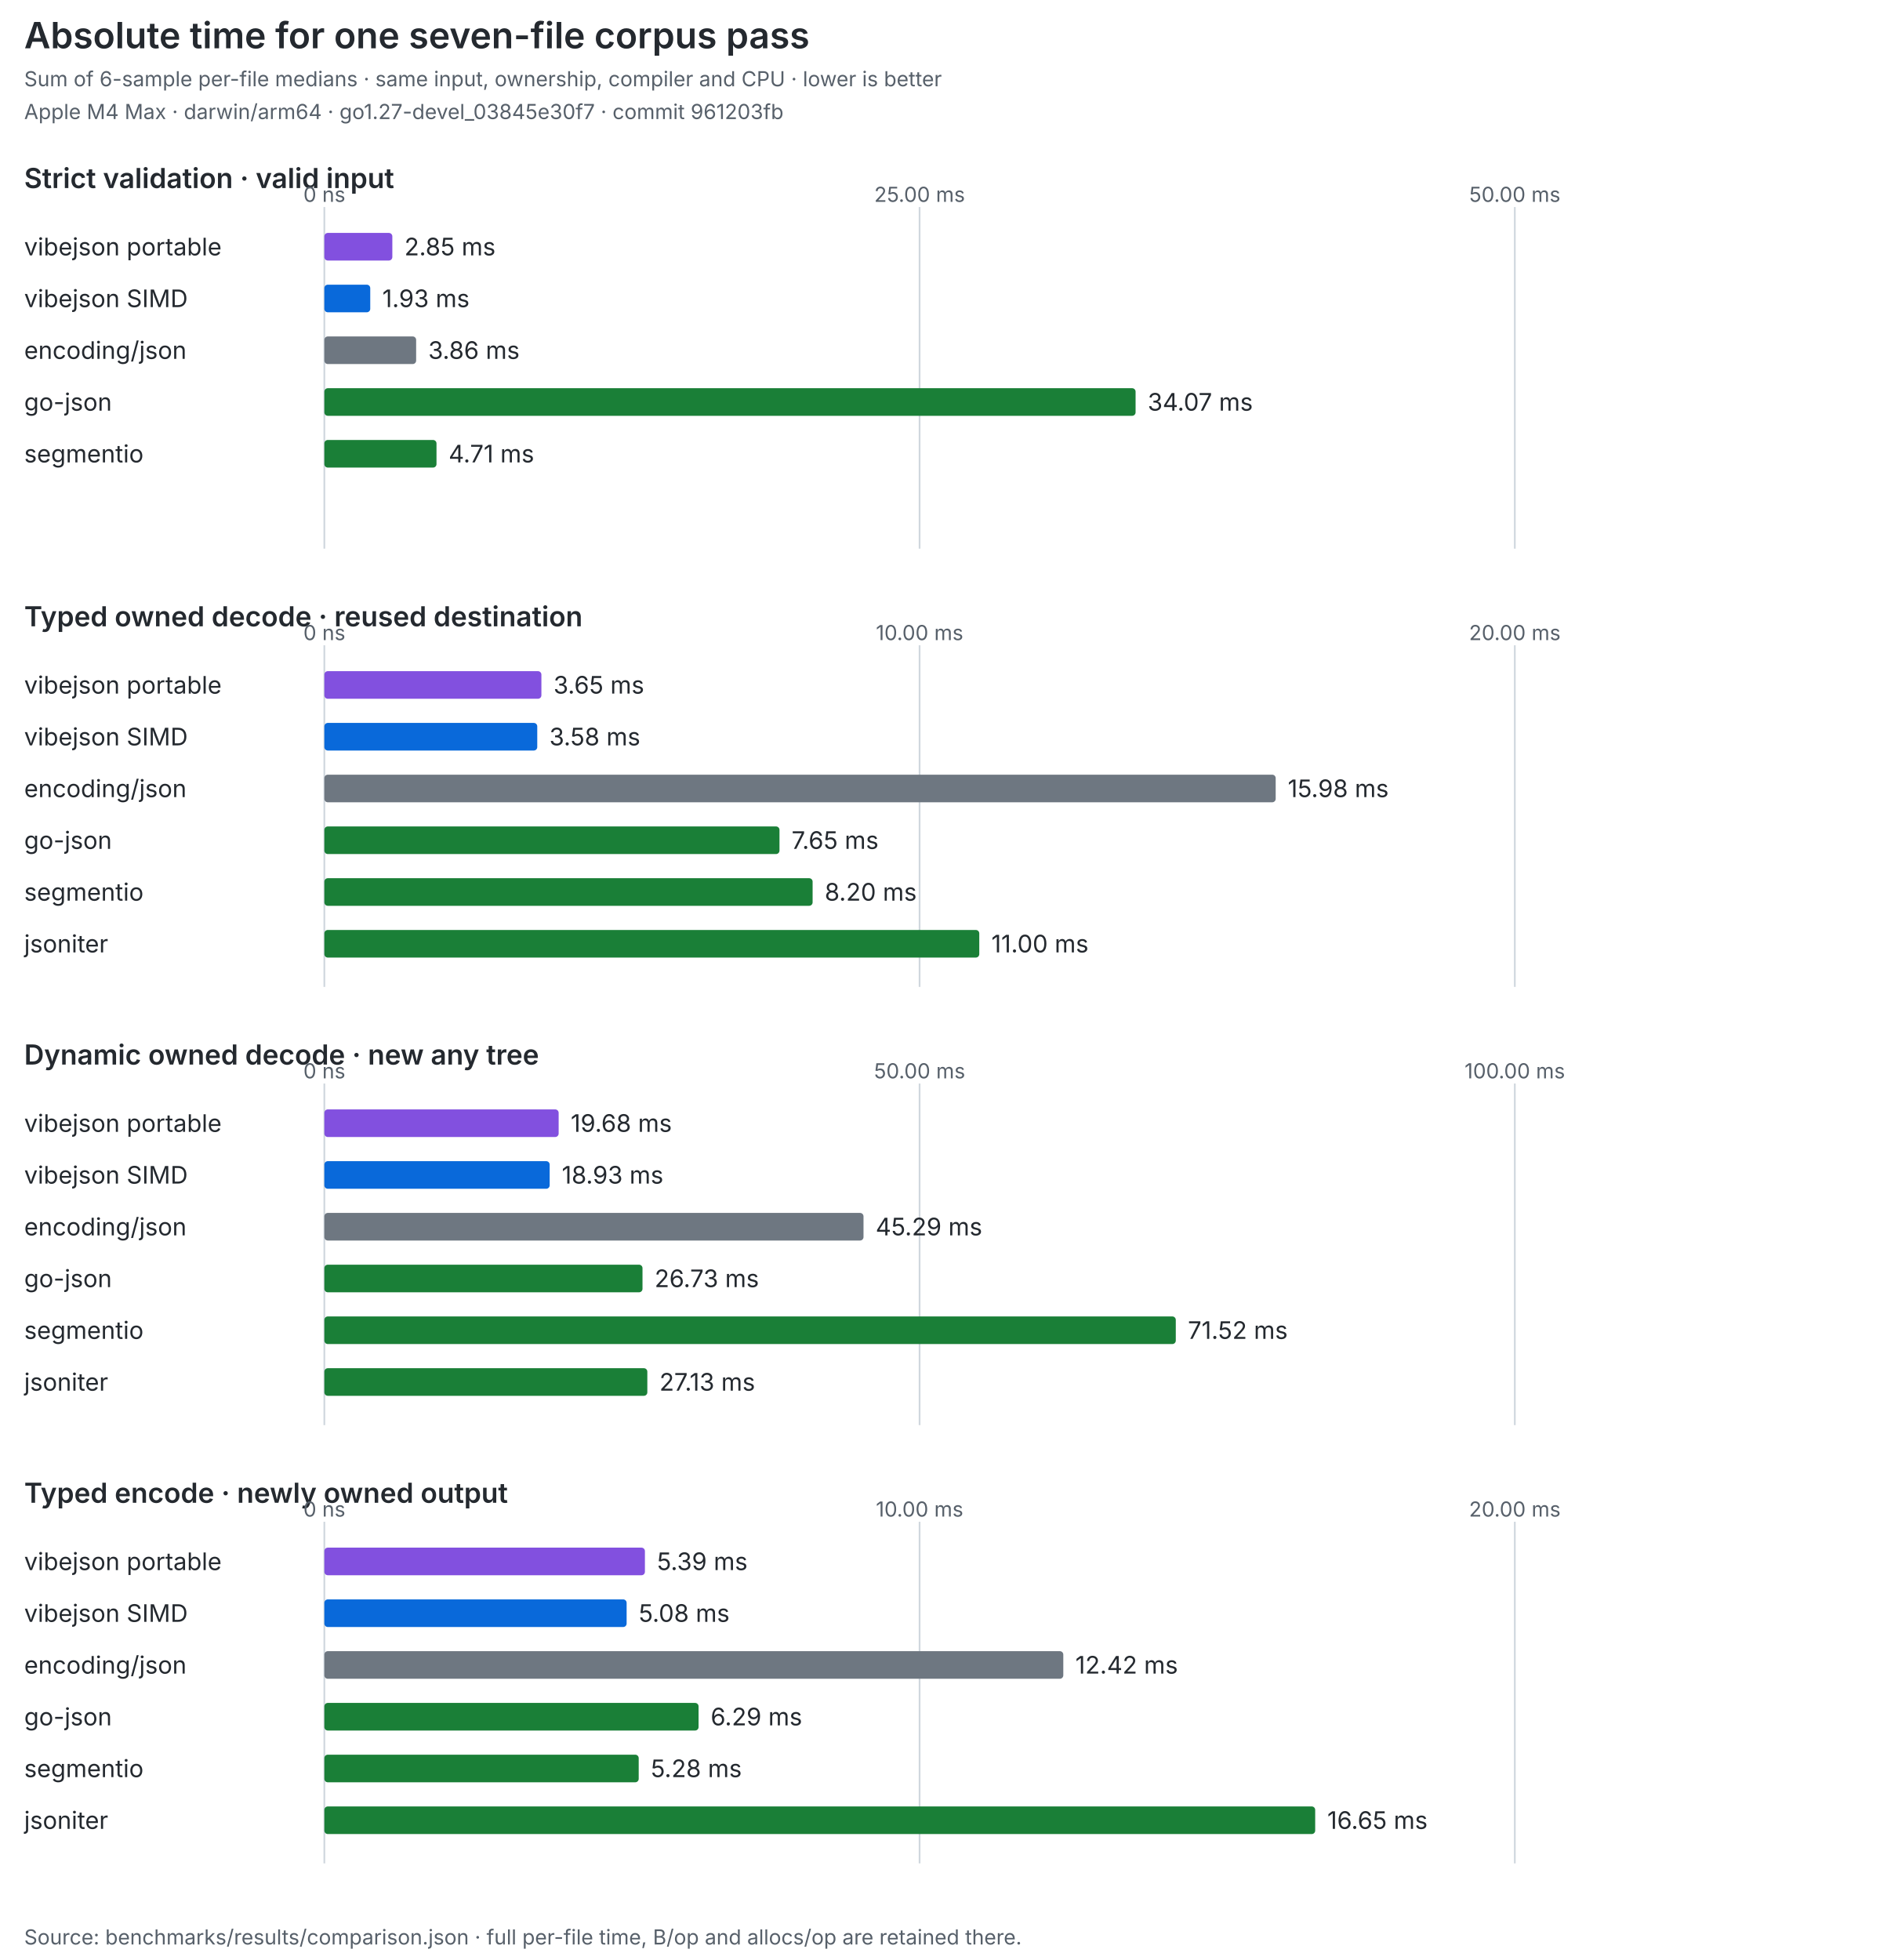
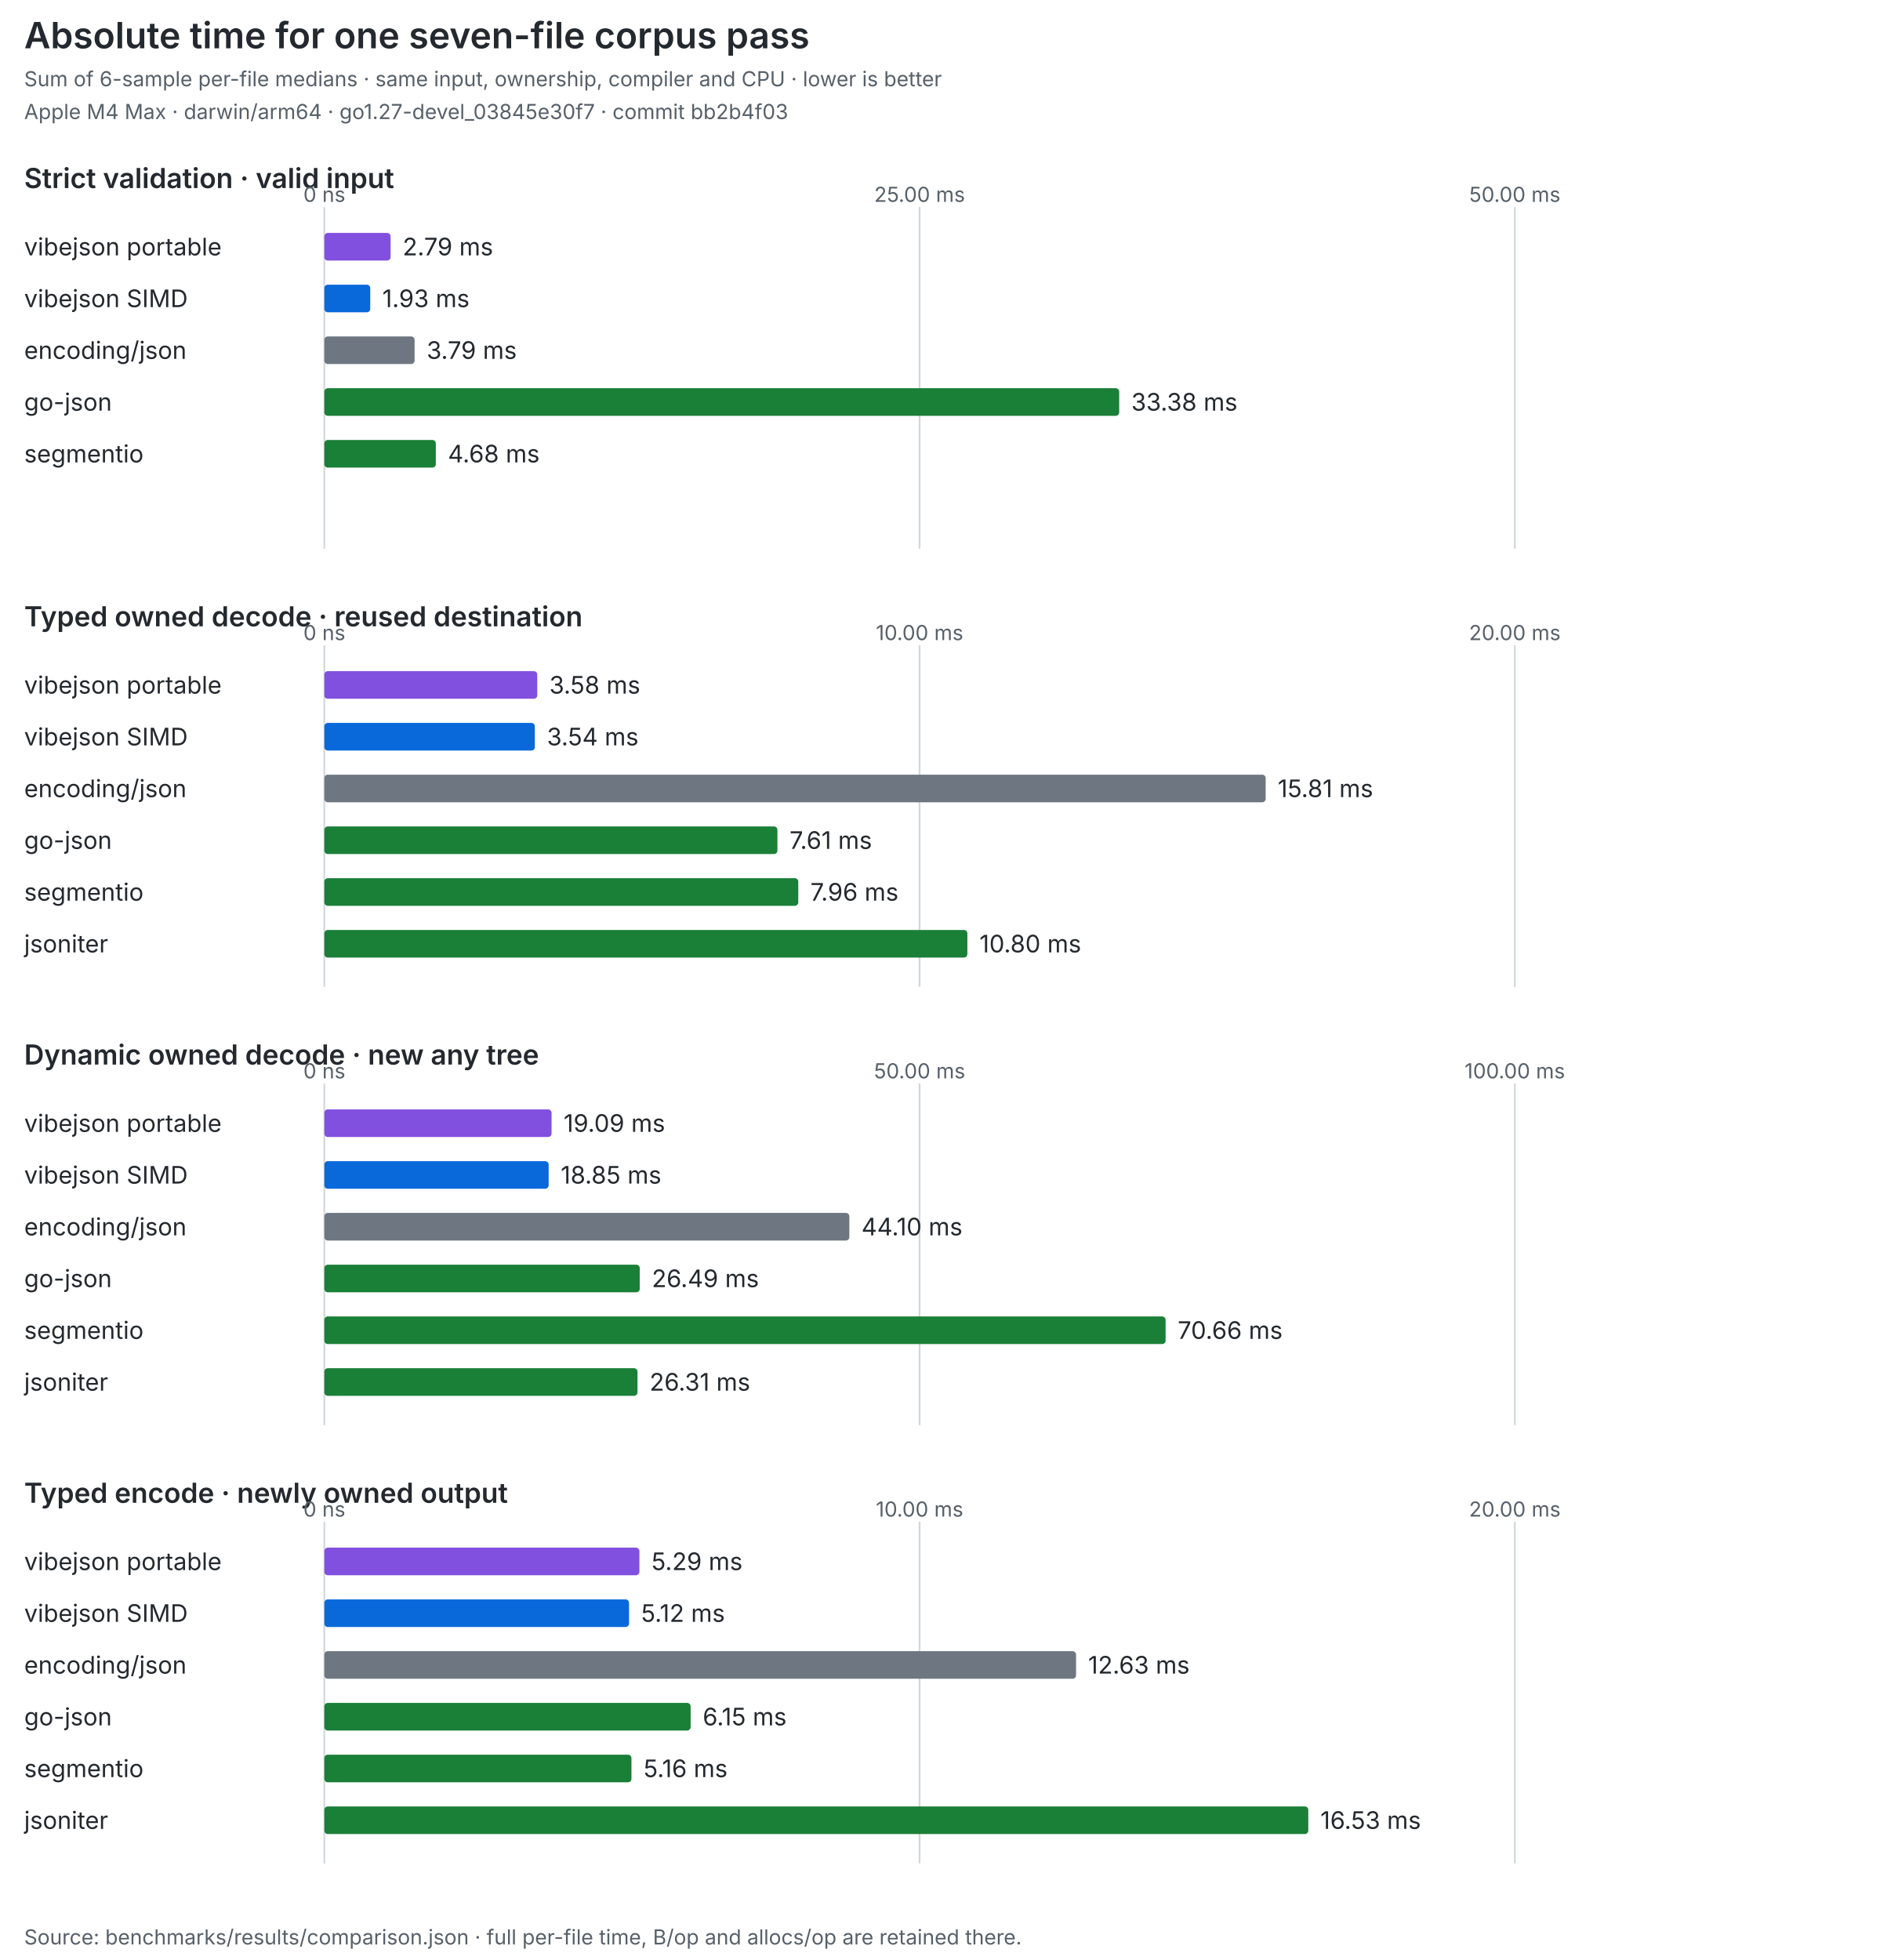
<svg xmlns="http://www.w3.org/2000/svg" width="1100" height="1136" viewBox="0 0 1100 1136" role="img" aria-labelledby="title desc">
  <style>
text{fill:#24292f;font:14px -apple-system,BlinkMacSystemFont,"Segoe UI",sans-serif}.heading{font-size:21px;font-weight:600}.panel{font-size:16px;font-weight:600}.note{font-size:12px;fill:#57606a}.grid{stroke:#d0d7de;stroke-width:1}.portable{fill:#8250df}.simd{fill:#0969da}.reference{fill:#6e7781}.peer{fill:#1a7f37}@media(prefers-color-scheme:dark){text{fill:#f0f6fc}.note{fill:#8c959f}.grid{stroke:#30363d}.portable{fill:#bc8cff}.simd{fill:#58a6ff}.reference{fill:#8c959f}.peer{fill:#3fb950}}</style>
  <text class="heading" x="14" y="28">Absolute time for one seven-file corpus pass</text>
  <text class="note" x="14" y="50">Sum of 6-sample per-file medians · same input, ownership, compiler and CPU · lower is better</text>
-   <text class="note" x="14" y="69">Apple M4 Max · darwin/arm64 · go1.27-devel_03845e30f7 · commit 961203fb</text>
+   <text class="note" x="14" y="69">Apple M4 Max · darwin/arm64 · go1.27-devel_03845e30f7 · commit bb2b4f03</text>
  <text class="panel" x="14" y="109.0">Strict validation · valid input</text>
  <line class="grid" x1="188.0" y1="120.0" x2="188.0" y2="318.0" />
  <text class="note" x="188.0" y="117.0" text-anchor="middle">0 ns</text>
  <line class="grid" x1="533.0" y1="120.0" x2="533.0" y2="318.0" />
  <text class="note" x="533.0" y="117.0" text-anchor="middle">25.00 ms</text>
  <line class="grid" x1="878.0" y1="120.0" x2="878.0" y2="318.0" />
  <text class="note" x="878.0" y="117.0" text-anchor="middle">50.00 ms</text>
  <text x="14" y="148.0">vibejson portable</text>
-   <rect class="portable" x="188.0" y="135.0" width="39.4" height="16" rx="2" />
-   <text x="234.4" y="148.0">2.85 ms</text>
+   <rect class="portable" x="188.0" y="135.0" width="38.4" height="16" rx="2" />
+   <text x="233.4" y="148.0">2.79 ms</text>
  <text x="14" y="178.0">vibejson SIMD</text>
  <rect class="simd" x="188.0" y="165.0" width="26.6" height="16" rx="2" />
  <text x="221.6" y="178.0">1.93 ms</text>
  <text x="14" y="208.0">encoding/json</text>
-   <rect class="reference" x="188.0" y="195.0" width="53.2" height="16" rx="2" />
-   <text x="248.2" y="208.0">3.86 ms</text>
+   <rect class="reference" x="188.0" y="195.0" width="52.3" height="16" rx="2" />
+   <text x="247.3" y="208.0">3.79 ms</text>
  <text x="14" y="238.0">go-json</text>
-   <rect class="peer" x="188.0" y="225.0" width="470.2" height="16" rx="2" />
-   <text x="665.2" y="238.0">34.07 ms</text>
+   <rect class="peer" x="188.0" y="225.0" width="460.7" height="16" rx="2" />
+   <text x="655.7" y="238.0">33.38 ms</text>
  <text x="14" y="268.0">segmentio</text>
-   <rect class="peer" x="188.0" y="255.0" width="65.0" height="16" rx="2" />
-   <text x="260.0" y="268.0">4.71 ms</text>
+   <rect class="peer" x="188.0" y="255.0" width="64.6" height="16" rx="2" />
+   <text x="259.6" y="268.0">4.68 ms</text>
  <text class="panel" x="14" y="363.0">Typed owned decode · reused destination</text>
  <line class="grid" x1="188.0" y1="374.0" x2="188.0" y2="572.0" />
  <text class="note" x="188.0" y="371.0" text-anchor="middle">0 ns</text>
  <line class="grid" x1="533.0" y1="374.0" x2="533.0" y2="572.0" />
  <text class="note" x="533.0" y="371.0" text-anchor="middle">10.00 ms</text>
  <line class="grid" x1="878.0" y1="374.0" x2="878.0" y2="572.0" />
  <text class="note" x="878.0" y="371.0" text-anchor="middle">20.00 ms</text>
  <text x="14" y="402.0">vibejson portable</text>
-   <rect class="portable" x="188.0" y="389.0" width="125.8" height="16" rx="2" />
-   <text x="320.8" y="402.0">3.65 ms</text>
+   <rect class="portable" x="188.0" y="389.0" width="123.4" height="16" rx="2" />
+   <text x="318.4" y="402.0">3.58 ms</text>
  <text x="14" y="432.0">vibejson SIMD</text>
-   <rect class="simd" x="188.0" y="419.0" width="123.4" height="16" rx="2" />
-   <text x="318.4" y="432.0">3.58 ms</text>
+   <rect class="simd" x="188.0" y="419.0" width="122.0" height="16" rx="2" />
+   <text x="317.0" y="432.0">3.54 ms</text>
  <text x="14" y="462.0">encoding/json</text>
-   <rect class="reference" x="188.0" y="449.0" width="551.4" height="16" rx="2" />
-   <text x="746.4" y="462.0">15.98 ms</text>
+   <rect class="reference" x="188.0" y="449.0" width="545.6" height="16" rx="2" />
+   <text x="740.6" y="462.0">15.81 ms</text>
  <text x="14" y="492.0">go-json</text>
-   <rect class="peer" x="188.0" y="479.0" width="263.8" height="16" rx="2" />
-   <text x="458.8" y="492.0">7.65 ms</text>
+   <rect class="peer" x="188.0" y="479.0" width="262.6" height="16" rx="2" />
+   <text x="457.6" y="492.0">7.61 ms</text>
  <text x="14" y="522.0">segmentio</text>
-   <rect class="peer" x="188.0" y="509.0" width="283.0" height="16" rx="2" />
-   <text x="478.0" y="522.0">8.20 ms</text>
+   <rect class="peer" x="188.0" y="509.0" width="274.7" height="16" rx="2" />
+   <text x="469.7" y="522.0">7.96 ms</text>
  <text x="14" y="552.0">jsoniter</text>
-   <rect class="peer" x="188.0" y="539.0" width="379.6" height="16" rx="2" />
-   <text x="574.6" y="552.0">11.00 ms</text>
+   <rect class="peer" x="188.0" y="539.0" width="372.7" height="16" rx="2" />
+   <text x="567.7" y="552.0">10.80 ms</text>
  <text class="panel" x="14" y="617.0">Dynamic owned decode · new any tree</text>
  <line class="grid" x1="188.0" y1="628.0" x2="188.0" y2="826.0" />
  <text class="note" x="188.0" y="625.0" text-anchor="middle">0 ns</text>
  <line class="grid" x1="533.0" y1="628.0" x2="533.0" y2="826.0" />
  <text class="note" x="533.0" y="625.0" text-anchor="middle">50.00 ms</text>
  <line class="grid" x1="878.0" y1="628.0" x2="878.0" y2="826.0" />
  <text class="note" x="878.0" y="625.0" text-anchor="middle">100.00 ms</text>
  <text x="14" y="656.0">vibejson portable</text>
-   <rect class="portable" x="188.0" y="643.0" width="135.8" height="16" rx="2" />
-   <text x="330.8" y="656.0">19.68 ms</text>
+   <rect class="portable" x="188.0" y="643.0" width="131.7" height="16" rx="2" />
+   <text x="326.7" y="656.0">19.09 ms</text>
  <text x="14" y="686.0">vibejson SIMD</text>
-   <rect class="simd" x="188.0" y="673.0" width="130.6" height="16" rx="2" />
-   <text x="325.6" y="686.0">18.93 ms</text>
+   <rect class="simd" x="188.0" y="673.0" width="130.0" height="16" rx="2" />
+   <text x="325.0" y="686.0">18.85 ms</text>
  <text x="14" y="716.0">encoding/json</text>
-   <rect class="reference" x="188.0" y="703.0" width="312.5" height="16" rx="2" />
-   <text x="507.5" y="716.0">45.29 ms</text>
+   <rect class="reference" x="188.0" y="703.0" width="304.3" height="16" rx="2" />
+   <text x="499.3" y="716.0">44.10 ms</text>
  <text x="14" y="746.0">go-json</text>
-   <rect class="peer" x="188.0" y="733.0" width="184.4" height="16" rx="2" />
-   <text x="379.4" y="746.0">26.73 ms</text>
+   <rect class="peer" x="188.0" y="733.0" width="182.8" height="16" rx="2" />
+   <text x="377.8" y="746.0">26.49 ms</text>
  <text x="14" y="776.0">segmentio</text>
-   <rect class="peer" x="188.0" y="763.0" width="493.5" height="16" rx="2" />
-   <text x="688.5" y="776.0">71.52 ms</text>
+   <rect class="peer" x="188.0" y="763.0" width="487.6" height="16" rx="2" />
+   <text x="682.6" y="776.0">70.66 ms</text>
  <text x="14" y="806.0">jsoniter</text>
-   <rect class="peer" x="188.0" y="793.0" width="187.2" height="16" rx="2" />
-   <text x="382.2" y="806.0">27.13 ms</text>
+   <rect class="peer" x="188.0" y="793.0" width="181.5" height="16" rx="2" />
+   <text x="376.5" y="806.0">26.31 ms</text>
  <text class="panel" x="14" y="871.0">Typed encode · newly owned output</text>
  <line class="grid" x1="188.0" y1="882.0" x2="188.0" y2="1080.0" />
  <text class="note" x="188.0" y="879.0" text-anchor="middle">0 ns</text>
  <line class="grid" x1="533.0" y1="882.0" x2="533.0" y2="1080.0" />
  <text class="note" x="533.0" y="879.0" text-anchor="middle">10.00 ms</text>
  <line class="grid" x1="878.0" y1="882.0" x2="878.0" y2="1080.0" />
  <text class="note" x="878.0" y="879.0" text-anchor="middle">20.00 ms</text>
  <text x="14" y="910.0">vibejson portable</text>
-   <rect class="portable" x="188.0" y="897.0" width="185.8" height="16" rx="2" />
-   <text x="380.8" y="910.0">5.39 ms</text>
+   <rect class="portable" x="188.0" y="897.0" width="182.6" height="16" rx="2" />
+   <text x="377.6" y="910.0">5.29 ms</text>
  <text x="14" y="940.0">vibejson SIMD</text>
-   <rect class="simd" x="188.0" y="927.0" width="175.2" height="16" rx="2" />
-   <text x="370.2" y="940.0">5.08 ms</text>
+   <rect class="simd" x="188.0" y="927.0" width="176.6" height="16" rx="2" />
+   <text x="371.6" y="940.0">5.12 ms</text>
  <text x="14" y="970.0">encoding/json</text>
-   <rect class="reference" x="188.0" y="957.0" width="428.3" height="16" rx="2" />
-   <text x="623.3" y="970.0">12.42 ms</text>
+   <rect class="reference" x="188.0" y="957.0" width="435.7" height="16" rx="2" />
+   <text x="630.7" y="970.0">12.63 ms</text>
  <text x="14" y="1000.0">go-json</text>
-   <rect class="peer" x="188.0" y="987.0" width="216.9" height="16" rx="2" />
-   <text x="411.9" y="1000.0">6.29 ms</text>
+   <rect class="peer" x="188.0" y="987.0" width="212.3" height="16" rx="2" />
+   <text x="407.3" y="1000.0">6.15 ms</text>
  <text x="14" y="1030.0">segmentio</text>
-   <rect class="peer" x="188.0" y="1017.0" width="182.2" height="16" rx="2" />
-   <text x="377.2" y="1030.0">5.28 ms</text>
+   <rect class="peer" x="188.0" y="1017.0" width="178.0" height="16" rx="2" />
+   <text x="373.0" y="1030.0">5.16 ms</text>
  <text x="14" y="1060.0">jsoniter</text>
-   <rect class="peer" x="188.0" y="1047.0" width="574.3" height="16" rx="2" />
-   <text x="769.3" y="1060.0">16.65 ms</text>
+   <rect class="peer" x="188.0" y="1047.0" width="570.3" height="16" rx="2" />
+   <text x="765.3" y="1060.0">16.53 ms</text>
  <text class="note" x="14" y="1127">Source: benchmarks/results/comparison.json · full per-file time, B/op and allocs/op are retained there.</text>
</svg>
